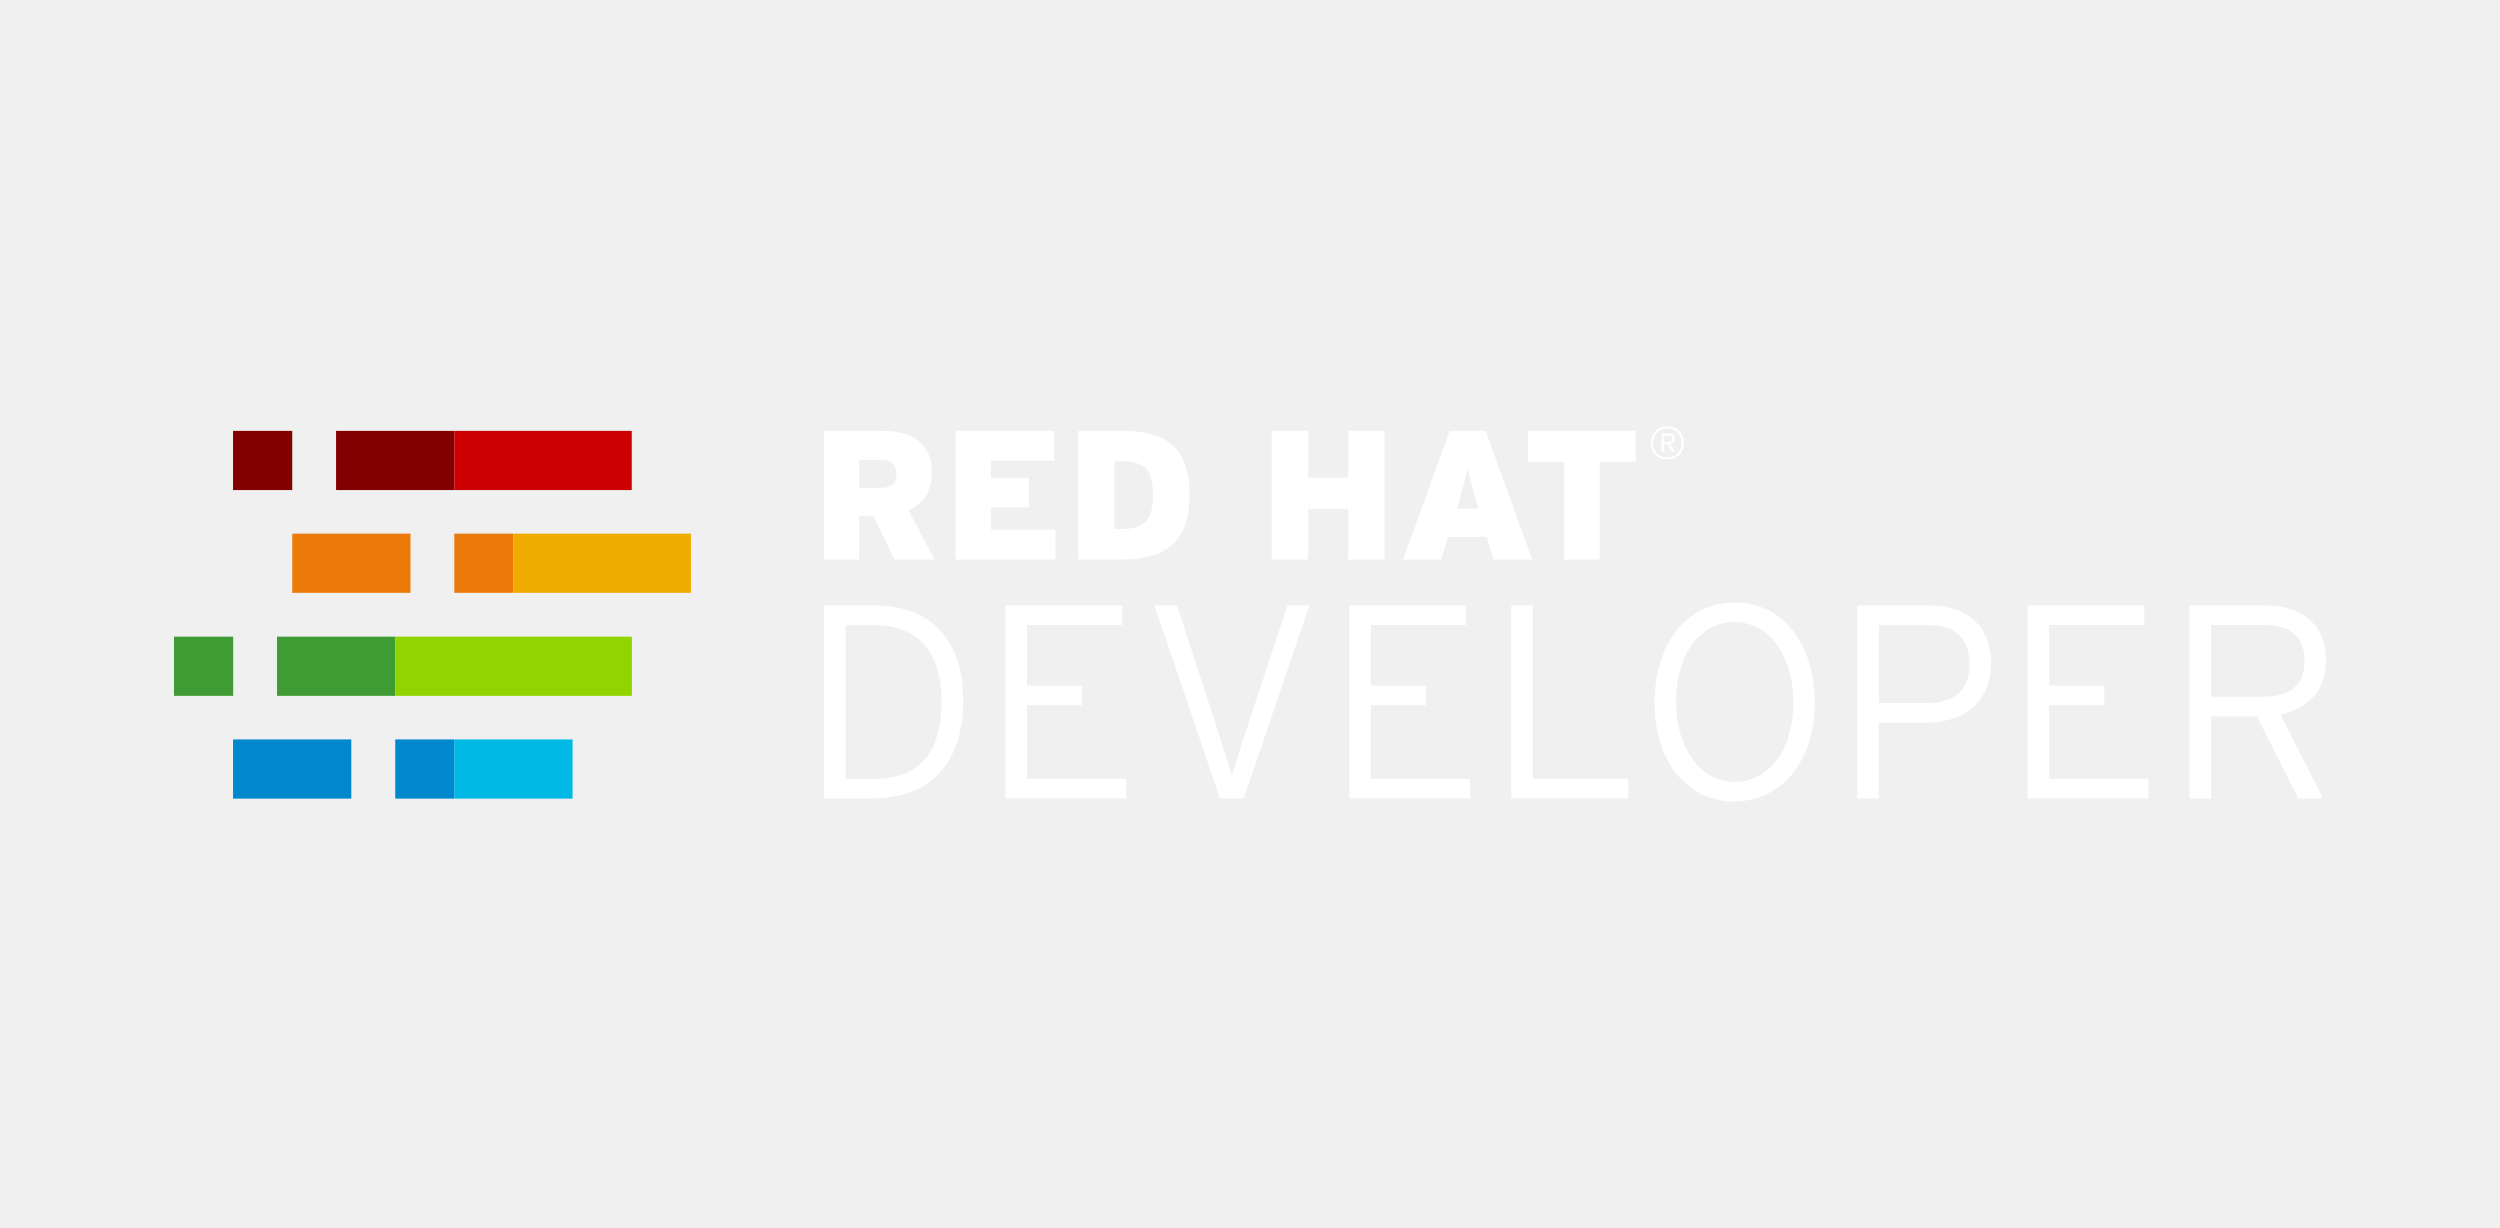
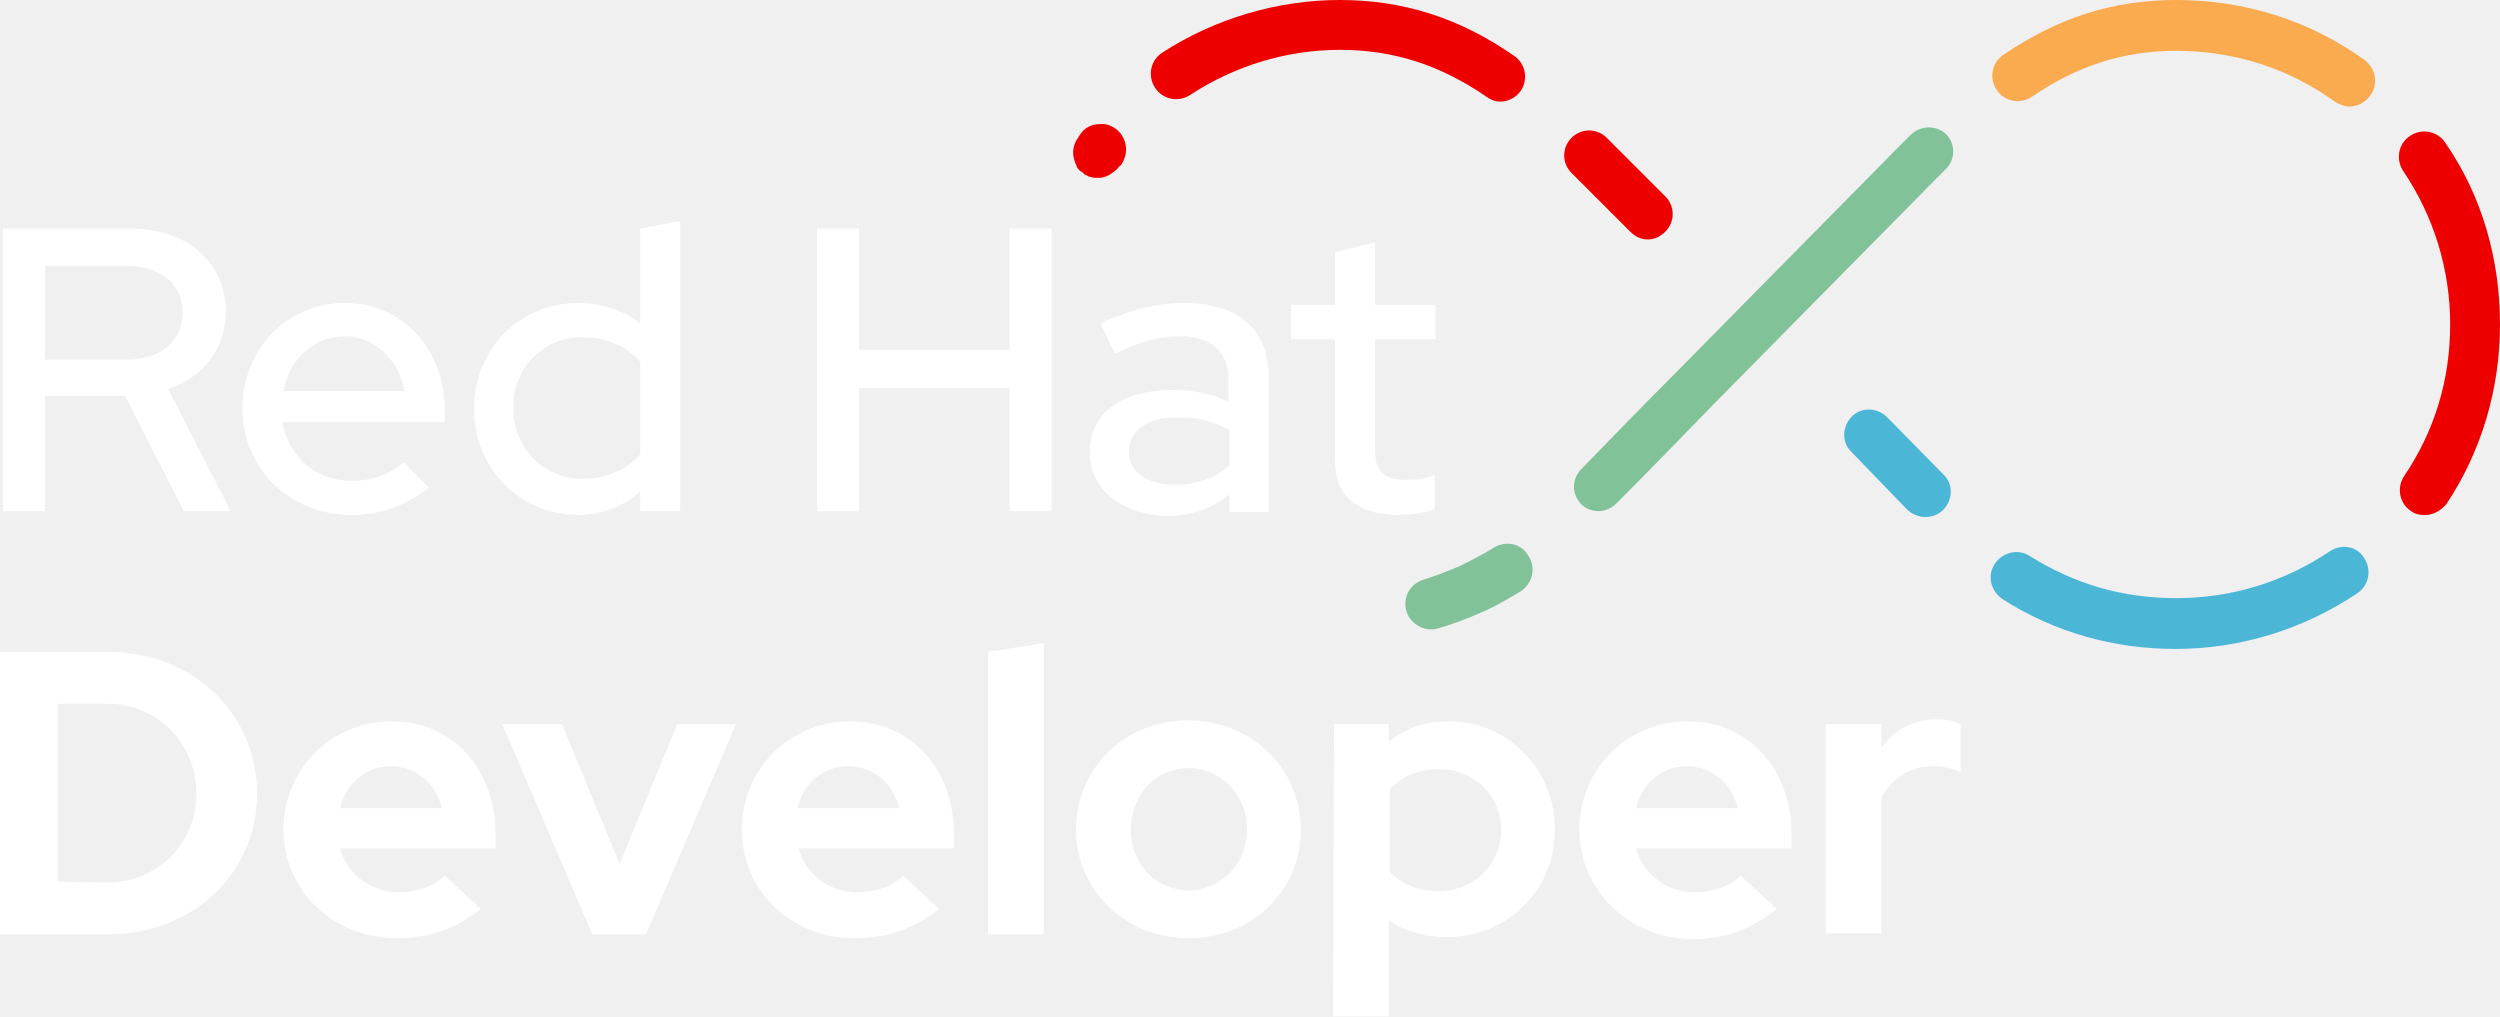
- <svg xmlns="http://www.w3.org/2000/svg" version="1.1" id="Layer_1" x="0px" y="0px" viewBox="0 0 2036 1000" style="enable-background:new 0 0 2036 1000;" xml:space="preserve">
-   <style type="text/css">
- 	.st0{fill:#820000;}
- 	.st1{fill:#EC7A08;}
- 	.st2{fill:#0088CE;}
- 	.st3{fill:#3F9C35;}
- 	.st4{fill:#CC0000;}
- 	.st5{fill:#F0AB00;}
- 	.st6{fill:#00B9E4;}
- 	.st7{fill:#92D400;}
- 	.st8{fill:#FFFFFF;}
- </style>
-   <rect x="189.8" y="350.9" class="st0" width="48.2" height="48.2" />
-   <rect x="238" y="434.6" class="st1" width="96.3" height="48.2" />
-   <rect x="189.8" y="602.2" class="st2" width="96.3" height="48.2" />
-   <rect x="141.7" y="518.5" class="st3" width="48.2" height="48.2" />
-   <rect x="273.7" y="350.9" class="st0" width="96.3" height="48.2" />
-   <rect x="370" y="434.6" class="st1" width="48.2" height="48.2" />
-   <rect x="321.9" y="602.2" class="st2" width="48.2" height="48.2" />
-   <rect x="225.6" y="518.5" class="st3" width="96.3" height="48.2" />
-   <rect x="370" y="350.9" class="st4" width="144.5" height="48.2" />
-   <rect x="418.2" y="434.6" class="st5" width="144.5" height="48.2" />
-   <rect x="370" y="602.2" class="st6" width="96.3" height="48.2" />
-   <rect x="321.9" y="518.5" class="st7" width="192.7" height="48.2" />
-   <path class="st8" d="M778.6,607.1c-3.8,10.1-9.1,18.4-15.8,24.8c-6.8,6.4-14.9,11.2-23.8,14c-9.5,3-19.4,4.4-29.4,4.4h-38.4V493.1  h41.5c9.7-0.1,19.4,1.4,28.6,4.5c8.5,2.9,16.3,7.6,22.7,14c6.7,6.9,11.8,15.1,15,24.2c3.6,9.7,5.4,21.3,5.4,34.8  C784.4,584.8,782.4,597,778.6,607.1z M752.7,525c-9.4-10.6-23.2-15.9-41.3-15.9h-22.7v125.3h23.1c7.8,0.1,15.5-1.1,22.9-3.5  c6.6-2.2,12.5-6,17.3-11.1c4.8-5.1,8.5-11.6,11-19.7s3.8-17.6,3.8-28.9C766.8,551.1,762.1,535.7,752.7,525z" />
-   <path class="st8" d="M818.9,650.3V493.1h95v15.9h-77.5v49.4h44.9v15.9h-44.9v60h80.8v15.9L818.9,650.3z" />
-   <path class="st8" d="M1012.9,650.3h-19.3l-53.4-157.2h18.4l35,107.6c0.7,2.4,1.6,5.1,2.6,8.1c1,3,1.9,6,2.8,8.9  c0.9,2.9,1.7,5.7,2.5,8.2s1.3,4.5,1.8,5.8c0.4-1.3,1-3.3,1.8-6c0.7-2.7,1.6-5.5,2.6-8.4c1-3,1.9-6,2.9-9.1c1-3.1,1.8-5.7,2.6-8  l35.2-107.1h18L1012.9,650.3z" />
-   <path class="st8" d="M1098.9,650.3V493.1h95v15.9h-77.5v49.4h44.9v15.9h-44.9v60h80.8v15.9L1098.9,650.3z" />
-   <path class="st8" d="M1230.8,650.3V493.1h17.5v141.2h77.7v15.9H1230.8z" />
-   <path class="st8" d="M1473.3,604.2c-2.8,9.3-7.3,18-13.4,25.7c-5.6,7.1-12.7,12.8-20.8,16.8c-16.9,8-36.4,8.1-53.3,0.1  c-8-4-15-9.7-20.6-16.7c-5.9-7.6-10.4-16.3-13.1-25.6c-3.2-10.6-4.7-21.5-4.6-32.6c-0.1-11.1,1.5-22.1,4.7-32.7  c2.8-9.3,7.3-18,13.2-25.7c5.6-7.1,12.6-12.8,20.7-16.8c16.9-8,36.4-8.1,53.3-0.1c8,4,15,9.7,20.5,16.7c5.9,7.7,10.4,16.3,13.2,25.6  c3.3,10.5,4.9,21.5,4.8,32.6C1478.1,582.6,1476.5,593.6,1473.3,604.2z M1456.8,545.1c-2.2-7.4-5.6-14.4-10.2-20.7  c-4-5.5-9.3-10-15.3-13.2c-5.9-3.1-12.4-4.7-19.1-4.6c-6.5,0-13,1.5-18.8,4.6c-5.9,3.2-11,7.6-14.9,13c-4.5,6.2-7.8,13.1-9.9,20.4  c-2.5,8.7-3.7,17.8-3.6,26.8c-0.1,9.1,1.1,18.1,3.7,26.8c2.2,7.4,5.6,14.4,10.2,20.7c4,5.5,9.2,10,15.1,13.2  c5.9,3.1,12.4,4.7,19.1,4.6c6.6,0,13-1.5,18.9-4.6c5.9-3.1,11-7.6,15-13c4.5-6.2,7.8-13.1,9.9-20.4c2.5-8.7,3.7-17.8,3.6-26.8  C1460.6,562.9,1459.3,553.8,1456.8,545.1z" />
-   <path class="st8" d="M1617.6,560.8c-2.5,5.8-6.2,11-10.9,15.3c-4.9,4.3-10.6,7.4-16.8,9.3c-7,2.2-14.3,3.2-21.6,3.1h-38.2v61.8  h-17.5V493.1h58.8c6.7-0.1,13.4,0.9,19.9,2.8c5.8,1.7,11.2,4.7,15.8,8.6c4.6,4,8.2,9.1,10.6,14.7  C1622.8,532.7,1622.8,547.5,1617.6,560.8L1617.6,560.8z M1595.4,517.3c-5.7-5.5-13.9-8.2-24.7-8.2h-40.6v63.5h38.4  c23.6,0,35.5-10.6,35.5-31.9C1604,530.6,1601.1,522.7,1595.4,517.3L1595.4,517.3z" />
-   <path class="st8" d="M1651.3,650.3V493.1h95v15.9h-77.5v49.4h44.9v15.9h-44.9v60h80.8v15.9L1651.3,650.3z" />
-   <path class="st8" d="M1884.2,567.2c-6.7,7.5-15.7,12.4-26.9,14.8l34.6,68.3h-20.2l-33.7-66.9h-37.3v66.9h-17.5V493.1h62.2  c6.5-0.1,13,0.9,19.3,2.7c5.7,1.6,11,4.4,15.5,8.2c4.4,3.8,8,8.5,10.3,13.8c2.5,5.5,3.8,12.1,3.8,19.8  C1894.3,549.9,1891,559.7,1884.2,567.2z M1868.6,516.3c-5.5-4.8-13.4-7.3-23.9-7.3h-44v58.4h41.8c11.7,0,20.3-2.4,25.9-7.3  s8.4-12.2,8.4-22C1876.8,528.5,1874.1,521.2,1868.6,516.3L1868.6,516.3z" />
-   <path class="st8" d="M1370.4,366.2c-1.3,3.2-3.9,5.8-7.1,7c-3.4,1.3-7.3,1.3-10.7,0c-3.2-1.2-5.8-3.8-7.1-7c-1.4-3.5-1.4-7.5,0-11  c1.3-3.2,3.9-5.8,7.1-7c3.4-1.3,7.2-1.3,10.7,0c3.2,1.2,5.8,3.8,7.1,7C1371.8,358.8,1371.8,362.7,1370.4,366.2z M1368.7,355.9  c-1.1-2.8-3.4-5-6.2-6.1c-3-1.1-6.2-1.1-9.2,0c-2.8,1.1-5,3.3-6.2,6.1c-1.2,3.1-1.2,6.5,0,9.6c0.6,1.4,1.4,2.7,2.5,3.7  c1.1,1,2.3,1.9,3.7,2.4c3,1.1,6.2,1.1,9.2,0c2.8-1.1,5.1-3.3,6.2-6.1C1369.9,362.4,1369.9,359,1368.7,355.9L1368.7,355.9z   M1363,360.1c-0.7,0.7-1.5,1.3-2.5,1.5l3.3,6.4h-2.3l-3.2-6.2h-3.2v6.2h-2V353h6.1c1.2-0.1,2.4,0.3,3.4,1c1,0.8,1.5,2,1.4,3.2  C1363.9,358.3,1363.6,359.3,1363,360.1L1363,360.1z M1361.2,355.4c-0.6-0.5-1.4-0.7-2.2-0.6h-4v5h3.8c2.1,0,3.1-0.8,3.1-2.5  C1361.9,356.6,1361.7,355.9,1361.2,355.4L1361.2,355.4z" />
-   <path class="st8" d="M728.5,455.7l-17.1-35.3h-11.7v35.3h-28.6V350.9H718c24.5,0,40.9,9.3,40.9,34.1c0,15.7-7.3,25.5-18.9,30.7  l21,40L728.5,455.7z M717.3,374.5h-17.5v22.9h17.1c9.4,0,13.2-4.2,13.2-11.7C730,379.2,726.4,374.5,717.3,374.5L717.3,374.5z" />
-   <path class="st8" d="M778.3,455.7V350.9h80.2v24.4h-51.5v13.9h31v24.1h-31v18h52.5v24.4L778.3,455.7z" />
-   <path class="st8" d="M912.2,455.7h-34V350.9h36.7c32.9,0,53.9,12.4,53.9,51.8S949.3,455.7,912.2,455.7z M914.7,375.7h-7.2v55.1h6.3  c18.1,0,25.2-6.9,25.2-27.7C939,383.8,932.8,375.7,914.7,375.7L914.7,375.7z" />
-   <path class="st8" d="M1098,455.7v-41.3h-32.6v41.3h-29.7V350.9h29.7V389h32.6v-38.1h29.6v104.8L1098,455.7z" />
-   <path class="st8" d="M1216.5,455.7l-5.7-18.4h-31.4l-5.7,18.4h-31.1l38-104.8h29.3l38,104.8L1216.5,455.7z M1201.9,407.3  c-3.8-13.5-5.4-19.2-6.7-26.2c-1.3,7-3,12.9-6.7,26.2l-1.9,6.9h17.4L1201.9,407.3z" />
-   <path class="st8" d="M1302.8,376.2v79.5h-29v-79.5h-29.3v-25.3h87.7v25.3H1302.8z" />
+ <svg xmlns="http://www.w3.org/2000/svg" xml:space="preserve" viewBox="0.7 0 255.8 104">
+   <g fill="#FFF">
+     <path d="M1 23.4h13.1c5.8 0 9.7 3.5 9.7 8.5 0 3.8-2.3 6.7-5.9 7.9l6.4 12.5h-4.8l-6-11.8H5.3v11.8H1V23.4zm12.7 13.4c3.4 0 5.7-1.9 5.7-4.8s-2.3-4.8-5.7-4.8H5.3v9.6h8.4zM25.5 41.8C25.5 35.7 30.1 31 36 31s10.2 4.7 10.2 11v1.2H29.6c.6 3.5 3.4 6 7.1 6 2.1 0 4-.7 5.3-1.9l2.6 2.6c-2.5 1.9-5 2.8-8.1 2.8-6.2-.1-11-4.8-11-10.9zM42.1 40c-.6-3.2-3.1-5.6-6.1-5.6-3.1 0-5.7 2.3-6.3 5.6h12.4zM49.2 41.8c0-6.1 4.7-10.8 10.7-10.8 2.3 0 4.5.7 6.3 2.1v-9.7l4.1-.8v29.7h-4.1v-2c-1.7 1.5-4 2.4-6.4 2.4-6-.1-10.6-4.8-10.6-10.9zm17 4.7V37c-1.4-1.6-3.5-2.5-5.9-2.5-4 0-7.1 3.1-7.1 7.2s3.1 7.3 7.1 7.3c2.4 0 4.5-.9 5.9-2.5zM84.3 23.4h4.3v12.4H104V23.4h4.3v28.9H104V39.7H88.6v12.6h-4.3V23.4zM112.2 46.3c0-4 3.2-6.4 8.5-6.4 2 0 4 .4 5.7 1.2v-2.2c0-3-1.8-4.5-5.1-4.5-1.9 0-3.9.5-6.5 1.8l-1.5-3.1c3.2-1.5 5.9-2.1 8.6-2.1 5.5 0 8.6 2.7 8.6 7.5v13.9h-4v-1.8c-1.9 1.5-4 2.2-6.5 2.2-4.6-.2-7.8-2.8-7.8-6.5zm8.7 3.3c2.2 0 4-.6 5.6-2V44c-1.6-.9-3.3-1.3-5.4-1.3-3 0-4.9 1.4-4.9 3.5s1.9 3.4 4.7 3.4zM137.3 47.1V34.7h-4.5v-3.5h4.5v-5.4l4.1-1v6.4h6.2v3.5h-6.2v11.4c0 2.1.9 3 3.1 3 1.2 0 2-.1 3-.5v3.5c-1.1.4-2.7.6-3.9.6-4.1-.1-6.3-2-6.3-5.6zM.7 66.7h11.1C20.4 66.7 27 73 27 81.2s-6.6 14.4-15.3 14.4H.7V66.7zm11 23.6c5.1 0 9.1-4 9.1-9.1s-4-9.2-9.1-9.2H6.6v18.2l5.1.1zM29.7 84.9c0-6.2 4.9-11.1 11.1-11.1s10.6 4.9 10.6 11.5v1.5H35.5c.7 2.6 3.1 4.5 6 4.5 1.9 0 3.6-.6 4.7-1.7l3.7 3.4c-2.5 2-5.2 3-8.6 3-6.5 0-11.6-4.9-11.6-11.1zm16.2-2.2c-.6-2.6-2.7-4.3-5.2-4.3s-4.6 1.7-5.2 4.3h10.4zM52.1 74.1h6.1l5.9 14.3L70 74.1h6l-9.2 21.5h-5.5l-9.2-21.5zM76.6 84.9c0-6.2 4.9-11.1 11.1-11.1s10.6 4.9 10.6 11.5v1.5H82.4c.7 2.6 3.1 4.5 6 4.5 1.9 0 3.6-.6 4.7-1.7l3.7 3.4c-2.6 2-5.2 3-8.7 3-6.5 0-11.5-4.9-11.5-11.1zm16.1-2.2c-.6-2.6-2.7-4.3-5.2-4.3s-4.6 1.7-5.2 4.3h10.4zM101.8 66.7l5.7-.9v29.8h-5.7V66.7zM110.8 84.9c0-6.3 5-11.2 11.5-11.2 6.4 0 11.5 4.9 11.5 11.2s-5 11.1-11.5 11.1c-6.4 0-11.5-4.9-11.5-11.1zm17.5 0c0-3.5-2.6-6.3-6-6.3s-5.9 2.8-5.9 6.3 2.6 6.2 5.9 6.2 6-2.7 6-6.2zM137.2 74.1h5.6v1.8c1.7-1.4 3.8-2.1 6.1-2.1 6.1 0 10.9 4.9 10.9 11.1s-4.9 11-11.1 11c-2.1 0-4.2-.6-5.9-1.7v9.8h-5.7l.1-29.9zm17.1 10.8c0-3.5-2.8-6.2-6.3-6.2-2.1 0-3.9.7-5.1 2.1v8.4c1.2 1.3 3.1 2 5.1 2 3.6-.1 6.3-2.8 6.3-6.3zM162.3 84.9c0-6.2 4.9-11.1 11.1-11.1 6.2 0 10.6 4.9 10.6 11.5v1.5h-15.9c.7 2.6 3.1 4.5 6 4.5 1.9 0 3.6-.6 4.7-1.7l3.7 3.4c-2.6 2.1-5.3 3.1-8.7 3.1-6.4-.1-11.5-5-11.5-11.2zm16.2-2.2c-.6-2.6-2.7-4.3-5.2-4.3s-4.6 1.7-5.2 4.3h10.4zM187.5 74.1h5.7v2.4c1.4-1.9 3.3-2.9 5.7-2.9 1.2 0 1.8.2 2.4.5V79c-.8-.4-1.9-.6-2.9-.6-2.2 0-4.1 1.2-5.2 3.2v13.9h-5.7V74.1z" />
+   </g>
+   <path fill="#E00" d="M114.9 13.2c-.3-.2-.9-.6-1.7-.5-.8 0-1.6.4-2 1.1-.1.1-.1.2-.2.3-.5.7-.6 1.5-.4 2.2.1.3.2.6.3.8.1.2.3.4.5.5.1.1.2.1.2.2 0 0 .1.1.2.1.2.1.3.2.5.2.2.1.5.1.8.1.4 0 .7-.1 1.1-.3.3-.2.6-.4.8-.6.1-.1.2-.3.4-.4 1-1.5.4-3-.5-3.7z" />
+   <path fill="#82C299" d="M153.6 56c-1.1.7-2.3 1.3-3.5 1.9-1.2.5-2.4 1-3.7 1.4-1.4.4-2.2 1.8-1.8 3.2.3 1.1 1.4 1.9 2.5 1.9.2 0 .5 0 .7-.1 1.5-.4 3-1 4.4-1.6s2.8-1.4 4.1-2.2c1.2-.8 1.6-2.4.8-3.6-.7-1.3-2.3-1.6-3.5-.9z" />
+   <path fill="#E00" d="M169.3 24.5c.7 0 1.3-.3 1.8-.8 1-1 1-2.6 0-3.6l-6-6c-1-1-2.6-1-3.6 0s-1 2.6 0 3.6l6 6c.5.5 1.1.8 1.8.8zM154.2 10.4c.8 0 1.6-.4 2.1-1.1.8-1.2.5-2.8-.7-3.6C150 1.8 144.2 0 137.8 0S125 1.9 119.6 5.4c-1.2.8-1.5 2.4-.7 3.6s2.4 1.5 3.6.7c4.6-3 9.9-4.6 15.3-4.6s10.2 1.5 15 4.8c.4.3.9.5 1.4.5z" />
+   <path fill="#82C299" d="m196.2 13.8-1.5 1.5c-7.5 7.6-15.1 15.3-22.4 22.7-3.3 3.3-6.6 6.7-9.8 10-1 1-1 2.6 0 3.6.5.5 1.2.7 1.8.7s1.3-.3 1.8-.8c3.3-3.3 6.6-6.7 9.8-10 7.3-7.4 14.9-15.1 22.4-22.7l1.5-1.5c1-1 1-2.6 0-3.6-1-.9-2.6-.9-3.6.1z" />
+   <path fill="#FAAA4F" d="M242.6 6.1C237 2.1 230.4 0 223.4 0c-6.5 0-12.1 1.8-17.7 5.6-1.2.8-1.5 2.4-.7 3.6s2.4 1.5 3.6.7c4.7-3.2 9.4-4.7 14.8-4.7 5.9 0 11.5 1.8 16.2 5.2.5.3 1 .5 1.5.5.8 0 1.6-.4 2.1-1.1.9-1.2.6-2.8-.6-3.7z" />
+   <path fill="#E00" d="M250.9 14.6c-.8-1.2-2.4-1.5-3.6-.7-1.2.8-1.5 2.4-.7 3.6 3.1 4.6 4.8 10 4.8 15.7s-1.6 10.9-4.7 15.5c-.8 1.2-.5 2.8.7 3.6.4.3.9.4 1.4.4.8 0 1.6-.4 2.2-1.1 3.6-5.4 5.5-11.8 5.5-18.4s-1.8-13.1-5.6-18.6z" />
+   <path fill="#4CB6D6" d="M239.1 56.4c-4.6 3.1-10 4.8-15.7 4.8s-10.5-1.5-15-4.3c-1.2-.8-2.8-.4-3.6.8s-.4 2.8.8 3.6c5.3 3.4 11.4 5.1 17.7 5.1 6.6 0 13.1-2 18.6-5.7 1.2-.8 1.5-2.4.7-3.6-.7-1.2-2.3-1.5-3.5-.7zM193.8 42.7c-1-1-2.6-1.1-3.6-.1s-1.1 2.6-.1 3.6l5.7 5.9c.5.5 1.2.8 1.9.8.6 0 1.3-.2 1.8-.7 1-1 1.1-2.6.1-3.6l-5.8-5.9z" />
</svg>
